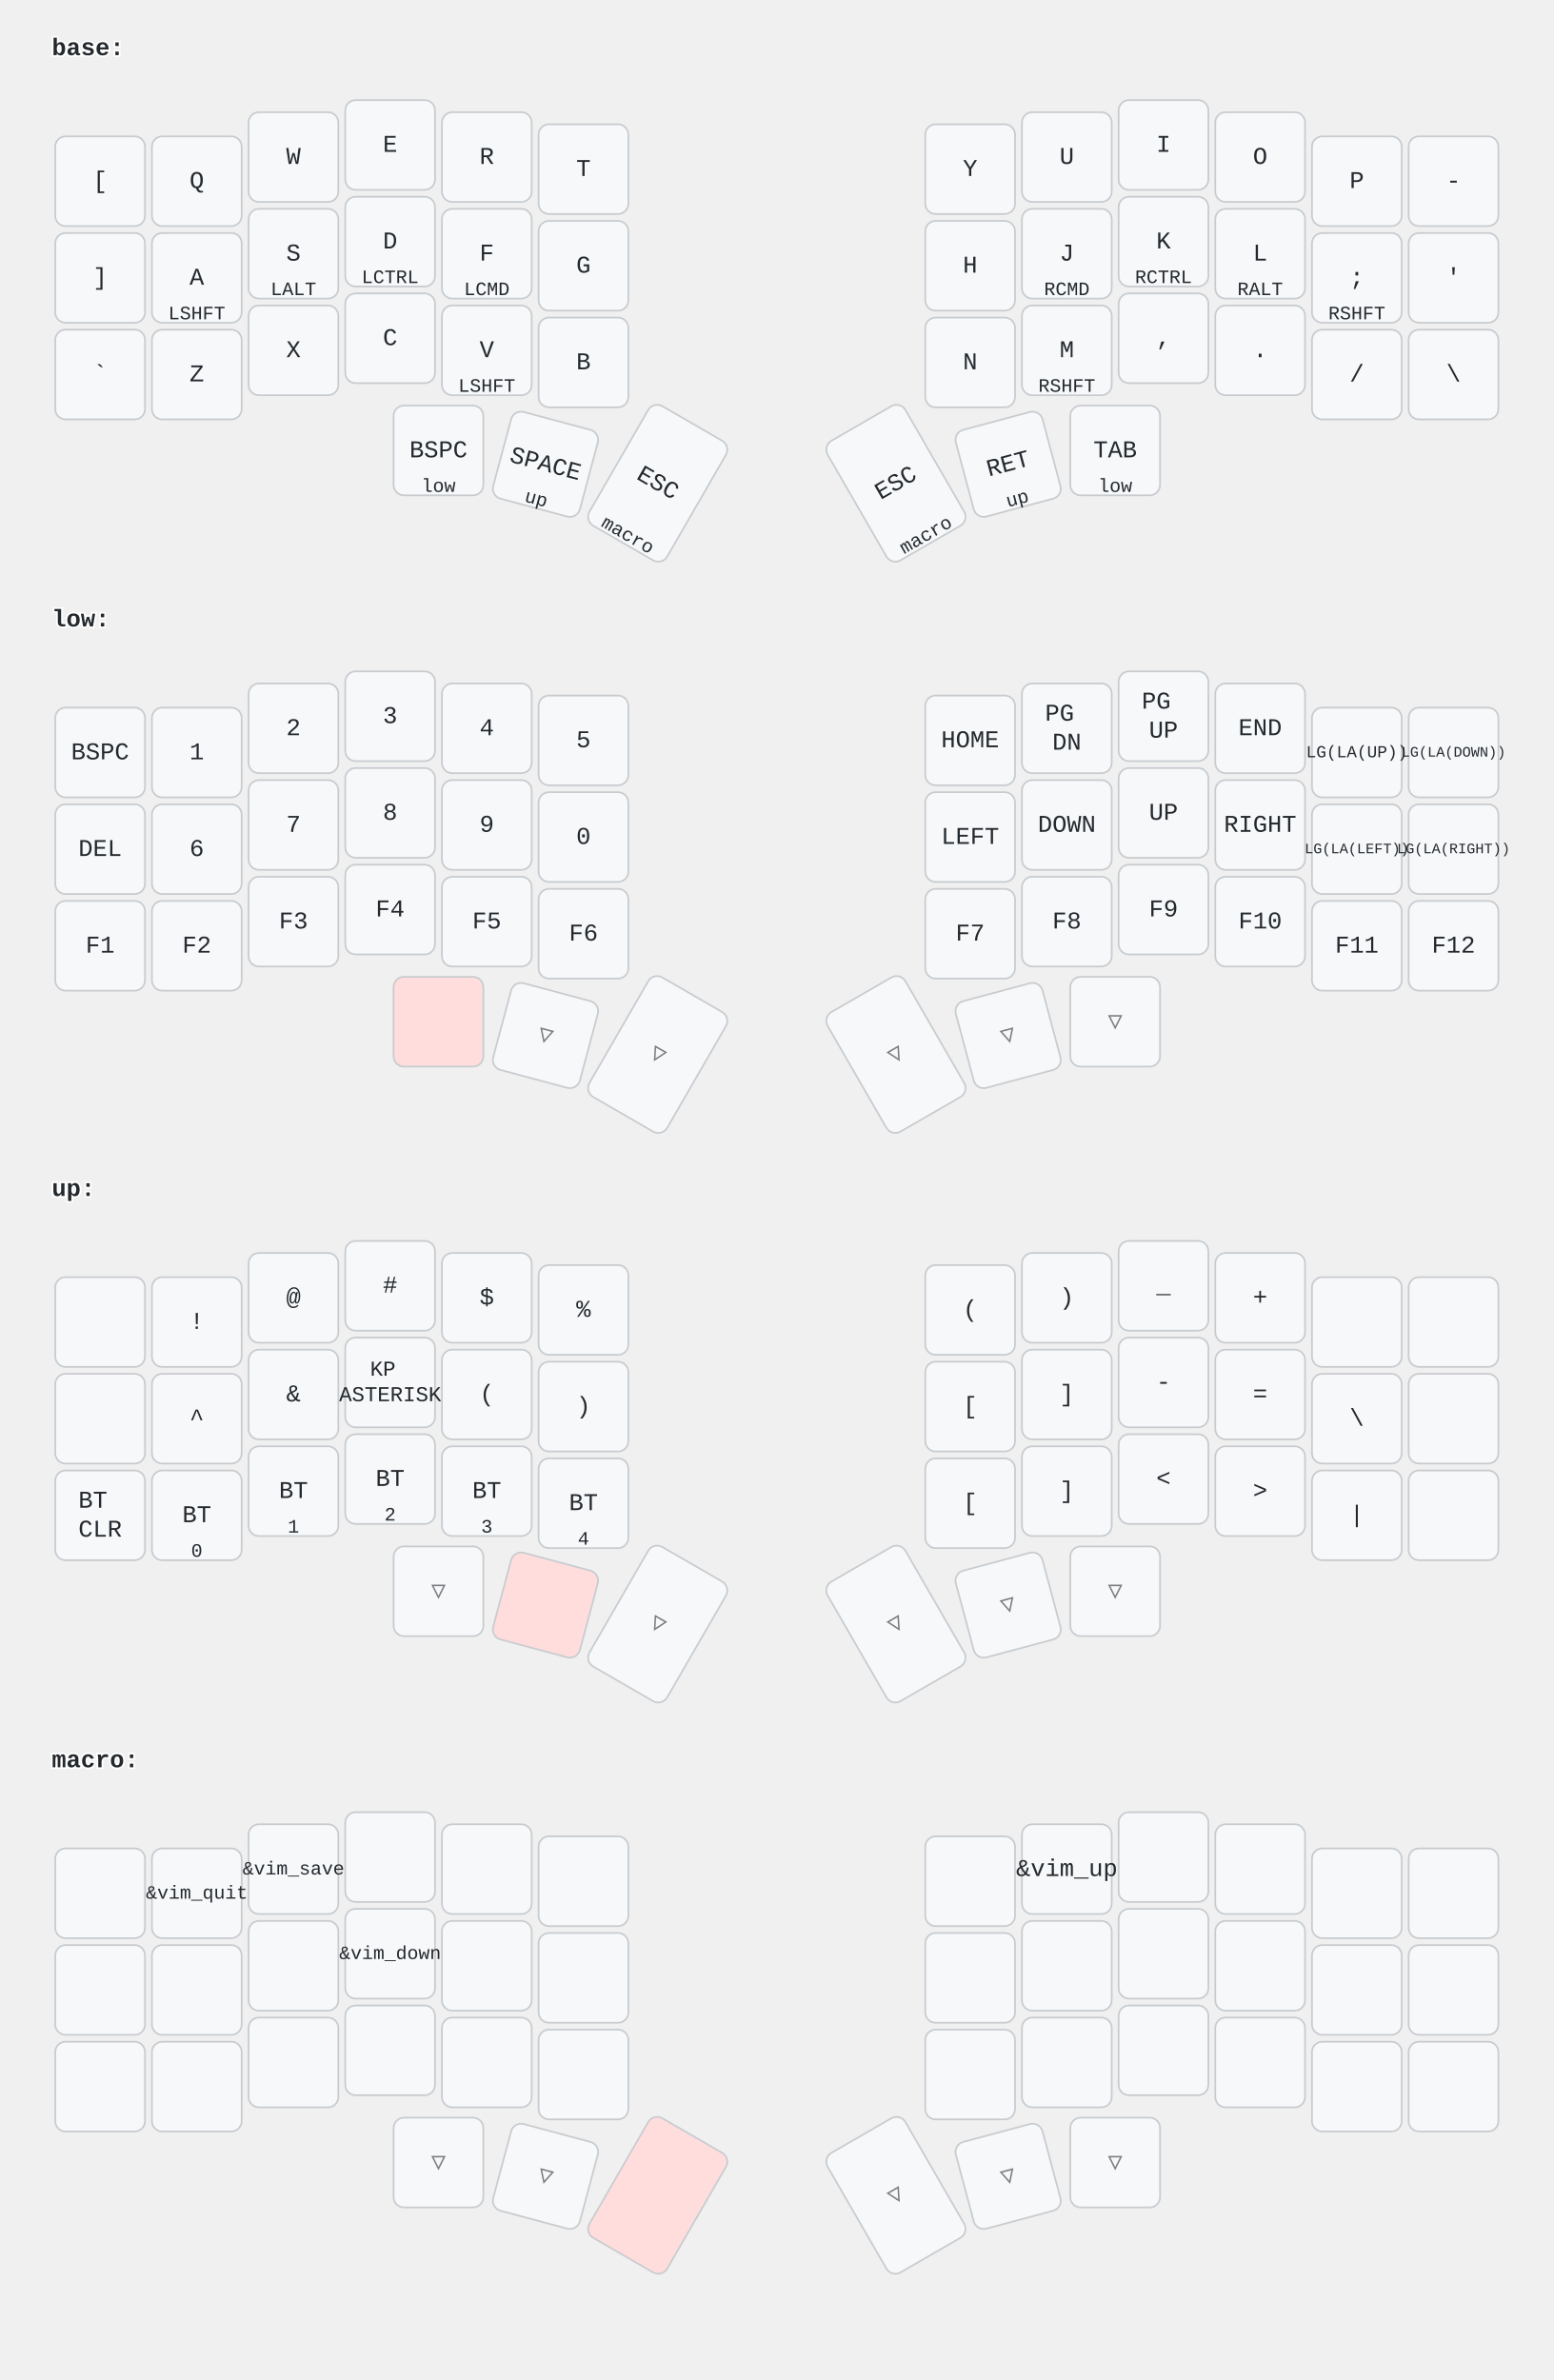
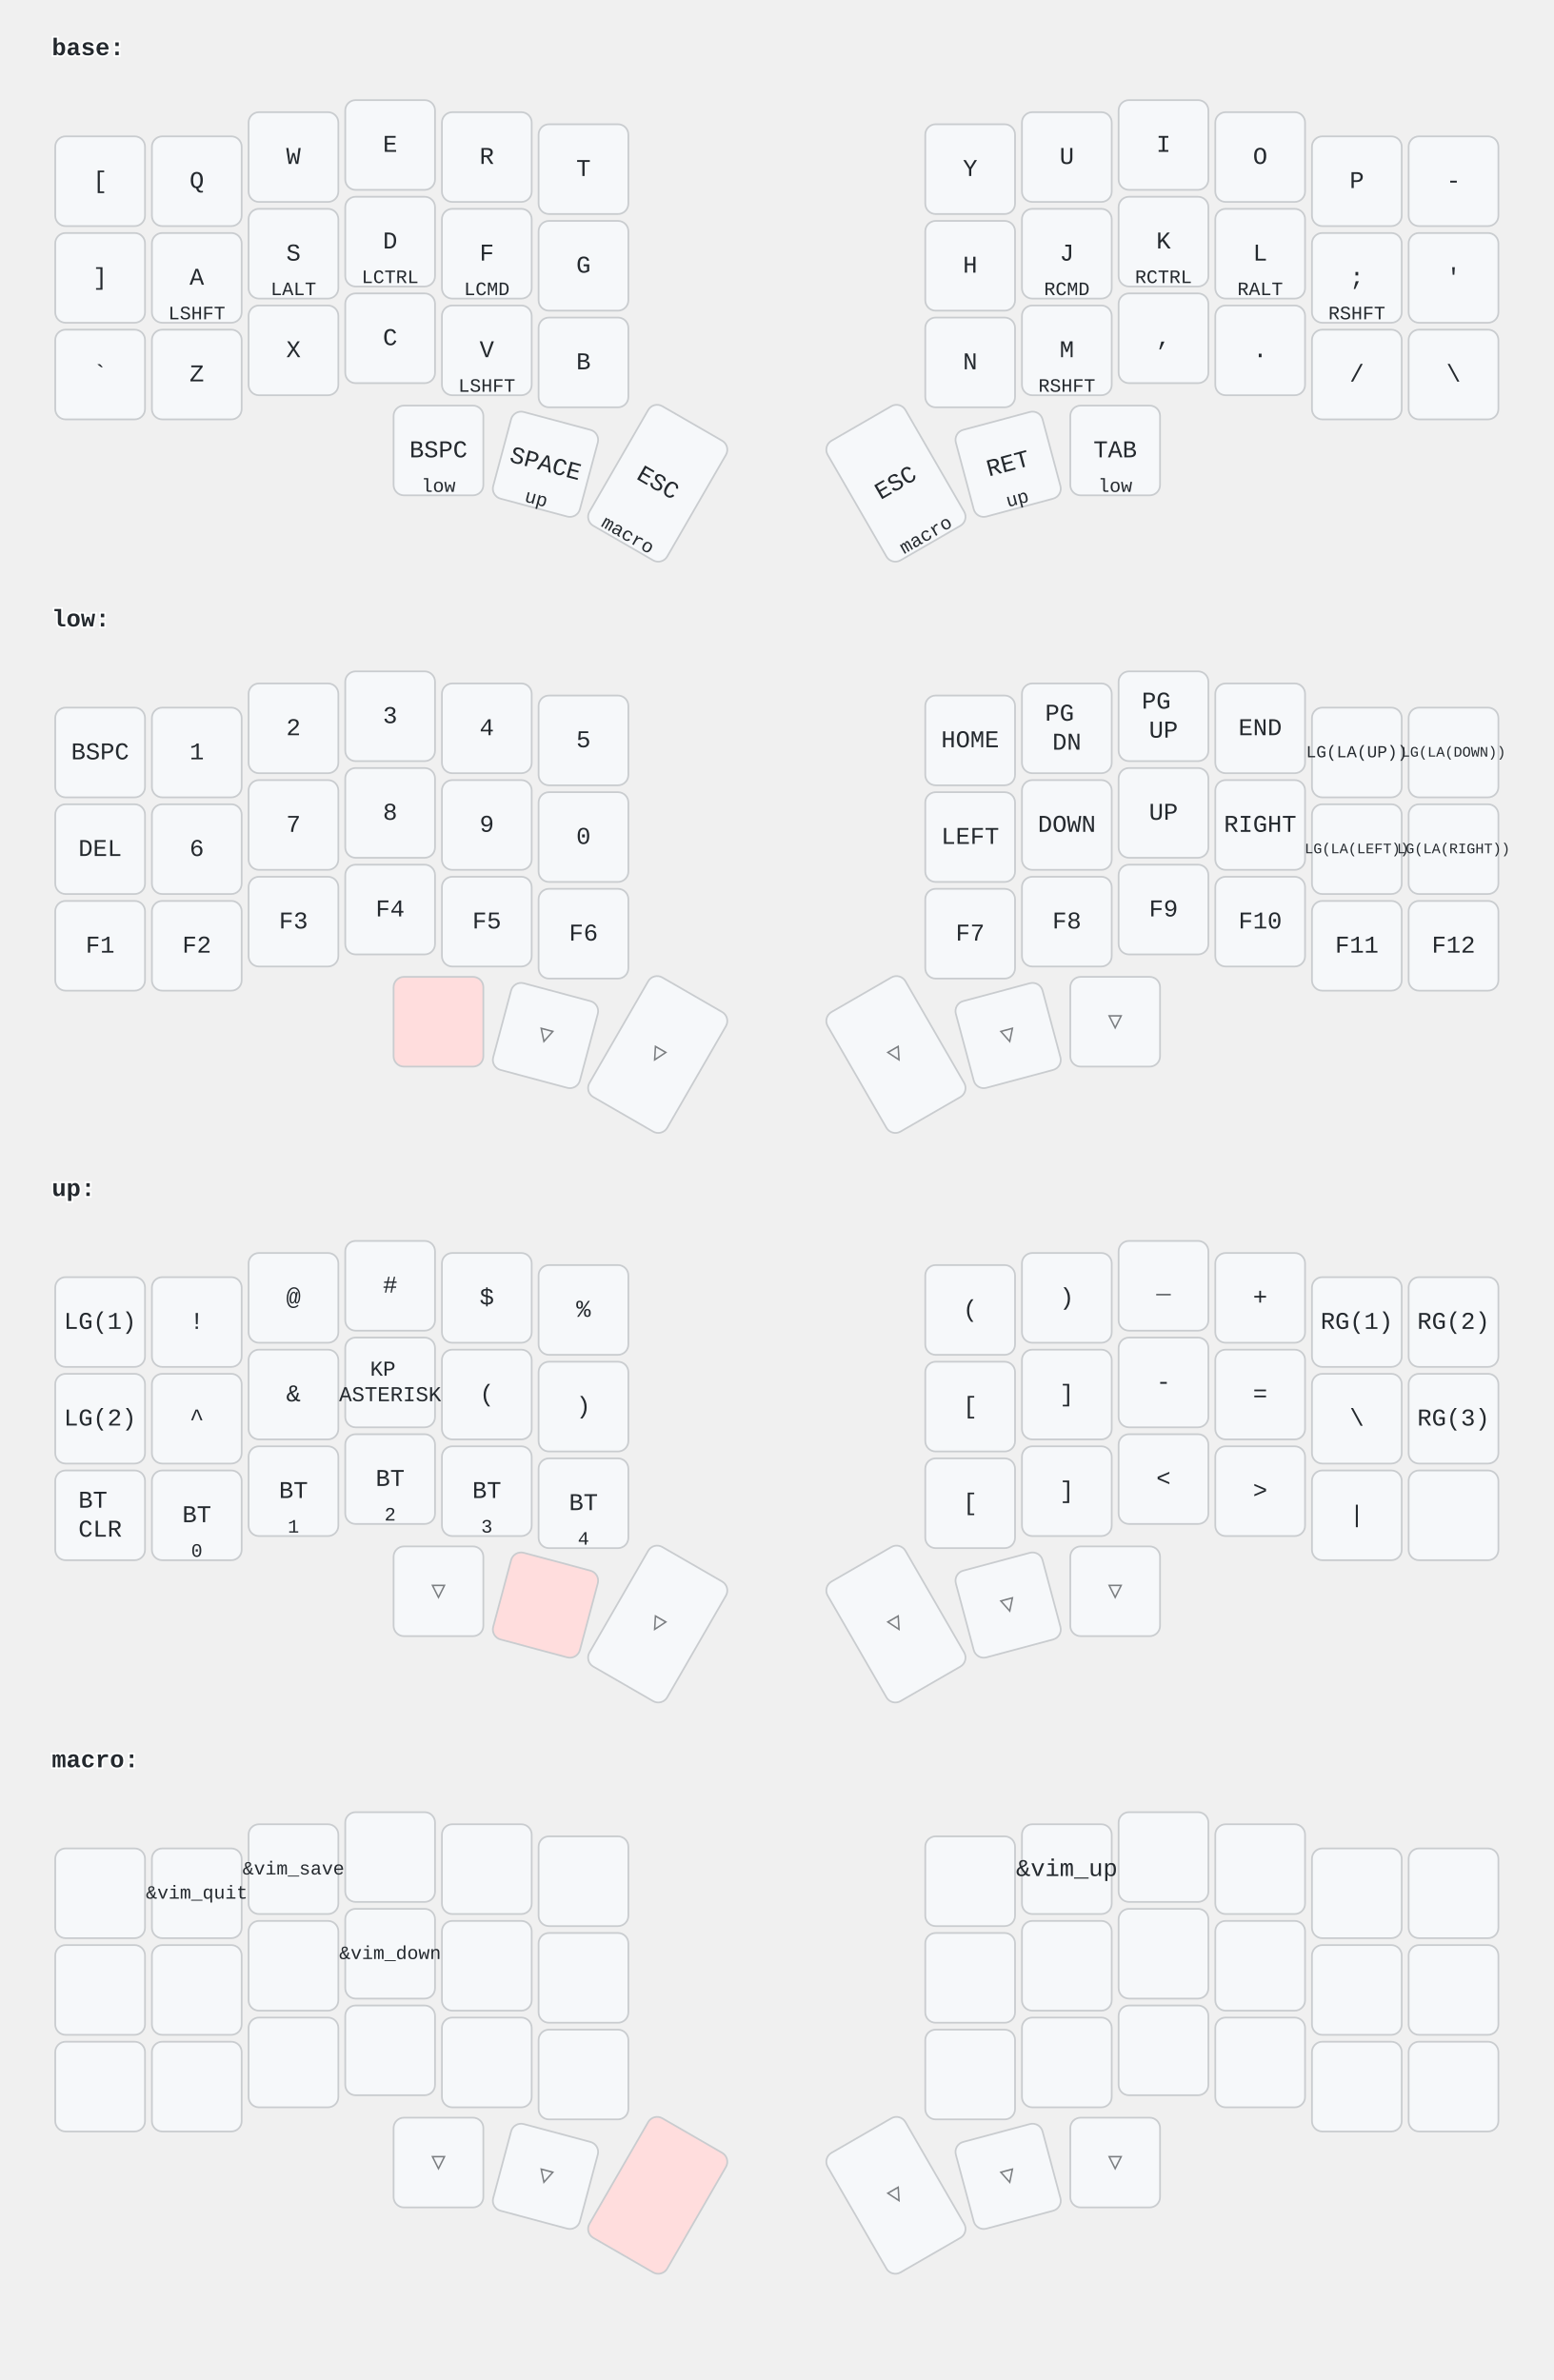
<svg xmlns="http://www.w3.org/2000/svg" width="900" height="1379" viewBox="0 0 900 1379" class="keymap">
  <style>/* inherit to force styles through use tags */
svg path {
    fill: inherit;
}

/* font and background color specifications */
svg.keymap {
    font-family: SFMono-Regular,Consolas,Liberation Mono,Menlo,monospace;
    font-size: 14px;
    font-kerning: normal;
    text-rendering: optimizeLegibility;
    fill: #24292e;
}

/* default key styling */
rect.key {
    fill: #f6f8fa;
+ }
+ 
+ rect.key, rect.combo {
    stroke: #c9cccf;
    stroke-width: 1;
}

/* default key side styling, only used is draw_key_sides is set */
rect.side {
    filter: brightness(90%);
}

/* color accent for combo boxes */
rect.combo, rect.combo-separate {
    fill: #cdf;
}

/* color accent for held keys */
rect.held, rect.combo.held {
    fill: #fdd;
}

/* color accent for ghost (optional) keys */
rect.ghost, rect.combo.ghost {
    stroke-dasharray: 4, 4;
    stroke-width: 2;
}

text {
    text-anchor: middle;
    dominant-baseline: middle;
}

/* styling for layer labels */
text.label {
    font-weight: bold;
    text-anchor: start;
    stroke: white;
    stroke-width: 2;
    paint-order: stroke;
}

/* styling for combo tap, and key hold/shifted label text */
text.combo, text.hold, text.shifted {
    font-size: 11px;
}

text.hold {
    text-anchor: middle;
    dominant-baseline: auto;
}

text.shifted {
    text-anchor: middle;
    dominant-baseline: hanging;
}

/* styling for hold/shifted label text in combo box */
text.combo.hold, text.combo.shifted {
    font-size: 8px;
}

/* lighter symbol for transparent keys */
text.trans {
    fill: #7b7e81;
}

/* styling for combo dendrons */
path.combo {
    stroke-width: 1;
    stroke: gray;
    fill: none;
}

/* Start Tabler Icons Cleanup */
/* cannot use height/width with glyphs */
.icon-tabler &gt; path {
    fill: inherit;
    stroke: inherit;
    stroke-width: 2;
}
/* hide tabler's default box */
.icon-tabler &gt; path[stroke="none"][fill="none"] {
    visibility: hidden;
}
/* End Tabler Icons Cleanup */
</style>
  <g transform="translate(30, 0)" class="layer-base">
    <text x="0" y="28" class="label">base:</text>
    <g transform="translate(0, 56)">
      <g transform="translate(28, 49)" class="key keypos-0">
        <rect rx="6" ry="6" x="-26" y="-26" width="52" height="52" class="key" />
        <text x="0" y="0" class="key tap">[</text>
      </g>
      <g transform="translate(84, 49)" class="key keypos-1">
        <rect rx="6" ry="6" x="-26" y="-26" width="52" height="52" class="key" />
        <text x="0" y="0" class="key tap">Q</text>
      </g>
      <g transform="translate(140, 35)" class="key keypos-2">
        <rect rx="6" ry="6" x="-26" y="-26" width="52" height="52" class="key" />
        <text x="0" y="0" class="key tap">W</text>
      </g>
      <g transform="translate(196, 28)" class="key keypos-3">
        <rect rx="6" ry="6" x="-26" y="-26" width="52" height="52" class="key" />
        <text x="0" y="0" class="key tap">E</text>
      </g>
      <g transform="translate(252, 35)" class="key keypos-4">
        <rect rx="6" ry="6" x="-26" y="-26" width="52" height="52" class="key" />
        <text x="0" y="0" class="key tap">R</text>
      </g>
      <g transform="translate(308, 42)" class="key keypos-5">
        <rect rx="6" ry="6" x="-26" y="-26" width="52" height="52" class="key" />
        <text x="0" y="0" class="key tap">T</text>
      </g>
      <g transform="translate(532, 42)" class="key keypos-6">
        <rect rx="6" ry="6" x="-26" y="-26" width="52" height="52" class="key" />
        <text x="0" y="0" class="key tap">Y</text>
      </g>
      <g transform="translate(588, 35)" class="key keypos-7">
        <rect rx="6" ry="6" x="-26" y="-26" width="52" height="52" class="key" />
        <text x="0" y="0" class="key tap">U</text>
      </g>
      <g transform="translate(644, 28)" class="key keypos-8">
        <rect rx="6" ry="6" x="-26" y="-26" width="52" height="52" class="key" />
        <text x="0" y="0" class="key tap">I</text>
      </g>
      <g transform="translate(700, 35)" class="key keypos-9">
        <rect rx="6" ry="6" x="-26" y="-26" width="52" height="52" class="key" />
        <text x="0" y="0" class="key tap">O</text>
      </g>
      <g transform="translate(756, 49)" class="key keypos-10">
        <rect rx="6" ry="6" x="-26" y="-26" width="52" height="52" class="key" />
        <text x="0" y="0" class="key tap">P</text>
      </g>
      <g transform="translate(812, 49)" class="key keypos-11">
        <rect rx="6" ry="6" x="-26" y="-26" width="52" height="52" class="key" />
        <text x="0" y="0" class="key tap">-</text>
      </g>
      <g transform="translate(28, 105)" class="key keypos-12">
        <rect rx="6" ry="6" x="-26" y="-26" width="52" height="52" class="key" />
        <text x="0" y="0" class="key tap">]</text>
      </g>
      <g transform="translate(84, 105)" class="key keypos-13">
        <rect rx="6" ry="6" x="-26" y="-26" width="52" height="52" class="key" />
        <text x="0" y="0" class="key tap">A</text>
        <text x="0" y="24" class="key hold">LSHFT</text>
      </g>
      <g transform="translate(140, 91)" class="key keypos-14">
        <rect rx="6" ry="6" x="-26" y="-26" width="52" height="52" class="key" />
        <text x="0" y="0" class="key tap">S</text>
        <text x="0" y="24" class="key hold">LALT</text>
      </g>
      <g transform="translate(196, 84)" class="key keypos-15">
        <rect rx="6" ry="6" x="-26" y="-26" width="52" height="52" class="key" />
        <text x="0" y="0" class="key tap">D</text>
        <text x="0" y="24" class="key hold">LCTRL</text>
      </g>
      <g transform="translate(252, 91)" class="key keypos-16">
        <rect rx="6" ry="6" x="-26" y="-26" width="52" height="52" class="key" />
        <text x="0" y="0" class="key tap">F</text>
        <text x="0" y="24" class="key hold">LCMD</text>
      </g>
      <g transform="translate(308, 98)" class="key keypos-17">
        <rect rx="6" ry="6" x="-26" y="-26" width="52" height="52" class="key" />
        <text x="0" y="0" class="key tap">G</text>
      </g>
      <g transform="translate(532, 98)" class="key keypos-18">
        <rect rx="6" ry="6" x="-26" y="-26" width="52" height="52" class="key" />
        <text x="0" y="0" class="key tap">H</text>
      </g>
      <g transform="translate(588, 91)" class="key keypos-19">
        <rect rx="6" ry="6" x="-26" y="-26" width="52" height="52" class="key" />
        <text x="0" y="0" class="key tap">J</text>
        <text x="0" y="24" class="key hold">RCMD</text>
      </g>
      <g transform="translate(644, 84)" class="key keypos-20">
        <rect rx="6" ry="6" x="-26" y="-26" width="52" height="52" class="key" />
        <text x="0" y="0" class="key tap">K</text>
        <text x="0" y="24" class="key hold">RCTRL</text>
      </g>
      <g transform="translate(700, 91)" class="key keypos-21">
        <rect rx="6" ry="6" x="-26" y="-26" width="52" height="52" class="key" />
        <text x="0" y="0" class="key tap">L</text>
        <text x="0" y="24" class="key hold">RALT</text>
      </g>
      <g transform="translate(756, 105)" class="key keypos-22">
        <rect rx="6" ry="6" x="-26" y="-26" width="52" height="52" class="key" />
        <text x="0" y="0" class="key tap">;</text>
        <text x="0" y="24" class="key hold">RSHFT</text>
      </g>
      <g transform="translate(812, 105)" class="key keypos-23">
        <rect rx="6" ry="6" x="-26" y="-26" width="52" height="52" class="key" />
        <text x="0" y="0" class="key tap">'</text>
      </g>
      <g transform="translate(28, 161)" class="key keypos-24">
        <rect rx="6" ry="6" x="-26" y="-26" width="52" height="52" class="key" />
        <text x="0" y="0" class="key tap">`</text>
      </g>
      <g transform="translate(84, 161)" class="key keypos-25">
        <rect rx="6" ry="6" x="-26" y="-26" width="52" height="52" class="key" />
        <text x="0" y="0" class="key tap">Z</text>
      </g>
      <g transform="translate(140, 147)" class="key keypos-26">
        <rect rx="6" ry="6" x="-26" y="-26" width="52" height="52" class="key" />
        <text x="0" y="0" class="key tap">X</text>
      </g>
      <g transform="translate(196, 140)" class="key keypos-27">
        <rect rx="6" ry="6" x="-26" y="-26" width="52" height="52" class="key" />
        <text x="0" y="0" class="key tap">C</text>
      </g>
      <g transform="translate(252, 147)" class="key keypos-28">
        <rect rx="6" ry="6" x="-26" y="-26" width="52" height="52" class="key" />
        <text x="0" y="0" class="key tap">V</text>
        <text x="0" y="24" class="key hold">LSHFT</text>
      </g>
      <g transform="translate(308, 154)" class="key keypos-29">
        <rect rx="6" ry="6" x="-26" y="-26" width="52" height="52" class="key" />
        <text x="0" y="0" class="key tap">B</text>
      </g>
      <g transform="translate(532, 154)" class="key keypos-30">
        <rect rx="6" ry="6" x="-26" y="-26" width="52" height="52" class="key" />
        <text x="0" y="0" class="key tap">N</text>
      </g>
      <g transform="translate(588, 147)" class="key keypos-31">
        <rect rx="6" ry="6" x="-26" y="-26" width="52" height="52" class="key" />
        <text x="0" y="0" class="key tap">M</text>
        <text x="0" y="24" class="key hold">RSHFT</text>
      </g>
      <g transform="translate(644, 140)" class="key keypos-32">
        <rect rx="6" ry="6" x="-26" y="-26" width="52" height="52" class="key" />
        <text x="0" y="0" class="key tap">,</text>
      </g>
      <g transform="translate(700, 147)" class="key keypos-33">
        <rect rx="6" ry="6" x="-26" y="-26" width="52" height="52" class="key" />
        <text x="0" y="0" class="key tap">.</text>
      </g>
      <g transform="translate(756, 161)" class="key keypos-34">
        <rect rx="6" ry="6" x="-26" y="-26" width="52" height="52" class="key" />
        <text x="0" y="0" class="key tap">/</text>
      </g>
      <g transform="translate(812, 161)" class="key keypos-35">
        <rect rx="6" ry="6" x="-26" y="-26" width="52" height="52" class="key" />
        <text x="0" y="0" class="key tap">\</text>
      </g>
      <g transform="translate(224, 205)" class="key keypos-36">
        <rect rx="6" ry="6" x="-26" y="-26" width="52" height="52" class="key" />
        <text x="0" y="0" class="key tap">BSPC</text>
        <text x="0" y="24" class="key hold">low</text>
      </g>
      <g transform="translate(286, 213) rotate(15.0)" class="key keypos-37">
        <rect rx="6" ry="6" x="-26" y="-26" width="52" height="52" class="key" />
        <text x="0" y="0" class="key tap">SPACE</text>
        <text x="0" y="24" class="key hold">up</text>
      </g>
      <g transform="translate(351, 224) rotate(30.0)" class="key keypos-38">
        <rect rx="6" ry="6" x="-26" y="-40" width="52" height="80" class="key" />
        <text x="0" y="0" class="key tap">ESC</text>
        <text x="0" y="38" class="key hold">macro</text>
      </g>
      <g transform="translate(489, 224) rotate(-30.0)" class="key keypos-39">
        <rect rx="6" ry="6" x="-26" y="-40" width="52" height="80" class="key" />
        <text x="0" y="0" class="key tap">ESC</text>
        <text x="0" y="38" class="key hold">macro</text>
      </g>
      <g transform="translate(554, 213) rotate(-15.0)" class="key keypos-40">
        <rect rx="6" ry="6" x="-26" y="-26" width="52" height="52" class="key" />
        <text x="0" y="0" class="key tap">RET</text>
        <text x="0" y="24" class="key hold">up</text>
      </g>
      <g transform="translate(616, 205)" class="key keypos-41">
        <rect rx="6" ry="6" x="-26" y="-26" width="52" height="52" class="key" />
        <text x="0" y="0" class="key tap">TAB</text>
        <text x="0" y="24" class="key hold">low</text>
      </g>
    </g>
  </g>
  <g transform="translate(30, 331)" class="layer-low">
    <text x="0" y="28" class="label">low:</text>
    <g transform="translate(0, 56)">
      <g transform="translate(28, 49)" class="key keypos-0">
        <rect rx="6" ry="6" x="-26" y="-26" width="52" height="52" class="key" />
        <text x="0" y="0" class="key tap">BSPC</text>
      </g>
      <g transform="translate(84, 49)" class="key keypos-1">
        <rect rx="6" ry="6" x="-26" y="-26" width="52" height="52" class="key" />
        <text x="0" y="0" class="key tap">1</text>
      </g>
      <g transform="translate(140, 35)" class="key keypos-2">
        <rect rx="6" ry="6" x="-26" y="-26" width="52" height="52" class="key" />
        <text x="0" y="0" class="key tap">2</text>
      </g>
      <g transform="translate(196, 28)" class="key keypos-3">
        <rect rx="6" ry="6" x="-26" y="-26" width="52" height="52" class="key" />
        <text x="0" y="0" class="key tap">3</text>
      </g>
      <g transform="translate(252, 35)" class="key keypos-4">
        <rect rx="6" ry="6" x="-26" y="-26" width="52" height="52" class="key" />
        <text x="0" y="0" class="key tap">4</text>
      </g>
      <g transform="translate(308, 42)" class="key keypos-5">
        <rect rx="6" ry="6" x="-26" y="-26" width="52" height="52" class="key" />
        <text x="0" y="0" class="key tap">5</text>
      </g>
      <g transform="translate(532, 42)" class="key keypos-6">
        <rect rx="6" ry="6" x="-26" y="-26" width="52" height="52" class="key" />
        <text x="0" y="0" class="key tap">HOME</text>
      </g>
      <g transform="translate(588, 35)" class="key keypos-7">
        <rect rx="6" ry="6" x="-26" y="-26" width="52" height="52" class="key" />
        <text x="0" y="0" class="key tap">
          <tspan x="0" dy="-0.6em">PG</tspan>
          <tspan x="0" dy="1.2em">DN</tspan>
        </text>
      </g>
      <g transform="translate(644, 28)" class="key keypos-8">
        <rect rx="6" ry="6" x="-26" y="-26" width="52" height="52" class="key" />
        <text x="0" y="0" class="key tap">
          <tspan x="0" dy="-0.6em">PG</tspan>
          <tspan x="0" dy="1.2em">UP</tspan>
        </text>
      </g>
      <g transform="translate(700, 35)" class="key keypos-9">
        <rect rx="6" ry="6" x="-26" y="-26" width="52" height="52" class="key" />
        <text x="0" y="0" class="key tap">END</text>
      </g>
      <g transform="translate(756, 49)" class="key keypos-10">
        <rect rx="6" ry="6" x="-26" y="-26" width="52" height="52" class="key" />
        <text x="0" y="0" class="key tap">
          <tspan style="font-size: 70%">LG(LA(UP))</tspan>
        </text>
      </g>
      <g transform="translate(812, 49)" class="key keypos-11">
        <rect rx="6" ry="6" x="-26" y="-26" width="52" height="52" class="key" />
        <text x="0" y="0" class="key tap">
          <tspan style="font-size: 60%">LG(LA(DOWN))</tspan>
        </text>
      </g>
      <g transform="translate(28, 105)" class="key keypos-12">
        <rect rx="6" ry="6" x="-26" y="-26" width="52" height="52" class="key" />
        <text x="0" y="0" class="key tap">DEL</text>
      </g>
      <g transform="translate(84, 105)" class="key keypos-13">
        <rect rx="6" ry="6" x="-26" y="-26" width="52" height="52" class="key" />
        <text x="0" y="0" class="key tap">6</text>
      </g>
      <g transform="translate(140, 91)" class="key keypos-14">
        <rect rx="6" ry="6" x="-26" y="-26" width="52" height="52" class="key" />
        <text x="0" y="0" class="key tap">7</text>
      </g>
      <g transform="translate(196, 84)" class="key keypos-15">
        <rect rx="6" ry="6" x="-26" y="-26" width="52" height="52" class="key" />
        <text x="0" y="0" class="key tap">8</text>
      </g>
      <g transform="translate(252, 91)" class="key keypos-16">
        <rect rx="6" ry="6" x="-26" y="-26" width="52" height="52" class="key" />
        <text x="0" y="0" class="key tap">9</text>
      </g>
      <g transform="translate(308, 98)" class="key keypos-17">
        <rect rx="6" ry="6" x="-26" y="-26" width="52" height="52" class="key" />
        <text x="0" y="0" class="key tap">0</text>
      </g>
      <g transform="translate(532, 98)" class="key keypos-18">
        <rect rx="6" ry="6" x="-26" y="-26" width="52" height="52" class="key" />
        <text x="0" y="0" class="key tap">LEFT</text>
      </g>
      <g transform="translate(588, 91)" class="key keypos-19">
        <rect rx="6" ry="6" x="-26" y="-26" width="52" height="52" class="key" />
        <text x="0" y="0" class="key tap">DOWN</text>
      </g>
      <g transform="translate(644, 84)" class="key keypos-20">
        <rect rx="6" ry="6" x="-26" y="-26" width="52" height="52" class="key" />
        <text x="0" y="0" class="key tap">UP</text>
      </g>
      <g transform="translate(700, 91)" class="key keypos-21">
        <rect rx="6" ry="6" x="-26" y="-26" width="52" height="52" class="key" />
        <text x="0" y="0" class="key tap">RIGHT</text>
      </g>
      <g transform="translate(756, 105)" class="key keypos-22">
        <rect rx="6" ry="6" x="-26" y="-26" width="52" height="52" class="key" />
        <text x="0" y="0" class="key tap">
          <tspan style="font-size: 60%">LG(LA(LEFT))</tspan>
        </text>
      </g>
      <g transform="translate(812, 105)" class="key keypos-23">
        <rect rx="6" ry="6" x="-26" y="-26" width="52" height="52" class="key" />
        <text x="0" y="0" class="key tap">
          <tspan style="font-size: 60%">LG(LA(RIGHT))</tspan>
        </text>
      </g>
      <g transform="translate(28, 161)" class="key keypos-24">
        <rect rx="6" ry="6" x="-26" y="-26" width="52" height="52" class="key" />
        <text x="0" y="0" class="key tap">F1</text>
      </g>
      <g transform="translate(84, 161)" class="key keypos-25">
        <rect rx="6" ry="6" x="-26" y="-26" width="52" height="52" class="key" />
        <text x="0" y="0" class="key tap">F2</text>
      </g>
      <g transform="translate(140, 147)" class="key keypos-26">
        <rect rx="6" ry="6" x="-26" y="-26" width="52" height="52" class="key" />
        <text x="0" y="0" class="key tap">F3</text>
      </g>
      <g transform="translate(196, 140)" class="key keypos-27">
        <rect rx="6" ry="6" x="-26" y="-26" width="52" height="52" class="key" />
        <text x="0" y="0" class="key tap">F4</text>
      </g>
      <g transform="translate(252, 147)" class="key keypos-28">
        <rect rx="6" ry="6" x="-26" y="-26" width="52" height="52" class="key" />
        <text x="0" y="0" class="key tap">F5</text>
      </g>
      <g transform="translate(308, 154)" class="key keypos-29">
        <rect rx="6" ry="6" x="-26" y="-26" width="52" height="52" class="key" />
        <text x="0" y="0" class="key tap">F6</text>
      </g>
      <g transform="translate(532, 154)" class="key keypos-30">
        <rect rx="6" ry="6" x="-26" y="-26" width="52" height="52" class="key" />
        <text x="0" y="0" class="key tap">F7</text>
      </g>
      <g transform="translate(588, 147)" class="key keypos-31">
        <rect rx="6" ry="6" x="-26" y="-26" width="52" height="52" class="key" />
        <text x="0" y="0" class="key tap">F8</text>
      </g>
      <g transform="translate(644, 140)" class="key keypos-32">
        <rect rx="6" ry="6" x="-26" y="-26" width="52" height="52" class="key" />
        <text x="0" y="0" class="key tap">F9</text>
      </g>
      <g transform="translate(700, 147)" class="key keypos-33">
        <rect rx="6" ry="6" x="-26" y="-26" width="52" height="52" class="key" />
        <text x="0" y="0" class="key tap">F10</text>
      </g>
      <g transform="translate(756, 161)" class="key keypos-34">
        <rect rx="6" ry="6" x="-26" y="-26" width="52" height="52" class="key" />
        <text x="0" y="0" class="key tap">F11</text>
      </g>
      <g transform="translate(812, 161)" class="key keypos-35">
        <rect rx="6" ry="6" x="-26" y="-26" width="52" height="52" class="key" />
        <text x="0" y="0" class="key tap">F12</text>
      </g>
      <g transform="translate(224, 205)" class="key held keypos-36">
        <rect rx="6" ry="6" x="-26" y="-26" width="52" height="52" class="key held" />
      </g>
      <g transform="translate(286, 213) rotate(15.0)" class="key trans keypos-37">
        <rect rx="6" ry="6" x="-26" y="-26" width="52" height="52" class="key trans" />
        <text x="0" y="0" class="key trans tap">▽</text>
      </g>
      <g transform="translate(351, 224) rotate(30.0)" class="key trans keypos-38">
        <rect rx="6" ry="6" x="-26" y="-40" width="52" height="80" class="key trans" />
        <text x="0" y="0" class="key trans tap">▽</text>
      </g>
      <g transform="translate(489, 224) rotate(-30.0)" class="key trans keypos-39">
        <rect rx="6" ry="6" x="-26" y="-40" width="52" height="80" class="key trans" />
        <text x="0" y="0" class="key trans tap">▽</text>
      </g>
      <g transform="translate(554, 213) rotate(-15.0)" class="key trans keypos-40">
        <rect rx="6" ry="6" x="-26" y="-26" width="52" height="52" class="key trans" />
        <text x="0" y="0" class="key trans tap">▽</text>
      </g>
      <g transform="translate(616, 205)" class="key trans keypos-41">
        <rect rx="6" ry="6" x="-26" y="-26" width="52" height="52" class="key trans" />
        <text x="0" y="0" class="key trans tap">▽</text>
      </g>
    </g>
  </g>
  <g transform="translate(30, 661)" class="layer-up">
    <text x="0" y="28" class="label">up:</text>
    <g transform="translate(0, 56)">
      <g transform="translate(28, 49)" class="key keypos-0">
        <rect rx="6" ry="6" x="-26" y="-26" width="52" height="52" class="key" />
+         <text x="0" y="0" class="key tap">LG(1)</text>
      </g>
      <g transform="translate(84, 49)" class="key keypos-1">
        <rect rx="6" ry="6" x="-26" y="-26" width="52" height="52" class="key" />
        <text x="0" y="0" class="key tap">!</text>
      </g>
      <g transform="translate(140, 35)" class="key keypos-2">
        <rect rx="6" ry="6" x="-26" y="-26" width="52" height="52" class="key" />
        <text x="0" y="0" class="key tap">@</text>
      </g>
      <g transform="translate(196, 28)" class="key keypos-3">
        <rect rx="6" ry="6" x="-26" y="-26" width="52" height="52" class="key" />
        <text x="0" y="0" class="key tap">#</text>
      </g>
      <g transform="translate(252, 35)" class="key keypos-4">
        <rect rx="6" ry="6" x="-26" y="-26" width="52" height="52" class="key" />
        <text x="0" y="0" class="key tap">$</text>
      </g>
      <g transform="translate(308, 42)" class="key keypos-5">
        <rect rx="6" ry="6" x="-26" y="-26" width="52" height="52" class="key" />
        <text x="0" y="0" class="key tap">%</text>
      </g>
      <g transform="translate(532, 42)" class="key keypos-6">
        <rect rx="6" ry="6" x="-26" y="-26" width="52" height="52" class="key" />
        <text x="0" y="0" class="key tap">(</text>
      </g>
      <g transform="translate(588, 35)" class="key keypos-7">
        <rect rx="6" ry="6" x="-26" y="-26" width="52" height="52" class="key" />
        <text x="0" y="0" class="key tap">)</text>
      </g>
      <g transform="translate(644, 28)" class="key keypos-8">
        <rect rx="6" ry="6" x="-26" y="-26" width="52" height="52" class="key" />
        <text x="0" y="0" class="key tap">_</text>
      </g>
      <g transform="translate(700, 35)" class="key keypos-9">
        <rect rx="6" ry="6" x="-26" y="-26" width="52" height="52" class="key" />
        <text x="0" y="0" class="key tap">+</text>
      </g>
      <g transform="translate(756, 49)" class="key keypos-10">
        <rect rx="6" ry="6" x="-26" y="-26" width="52" height="52" class="key" />
+         <text x="0" y="0" class="key tap">RG(1)</text>
      </g>
      <g transform="translate(812, 49)" class="key keypos-11">
        <rect rx="6" ry="6" x="-26" y="-26" width="52" height="52" class="key" />
+         <text x="0" y="0" class="key tap">RG(2)</text>
      </g>
      <g transform="translate(28, 105)" class="key keypos-12">
        <rect rx="6" ry="6" x="-26" y="-26" width="52" height="52" class="key" />
+         <text x="0" y="0" class="key tap">LG(2)</text>
      </g>
      <g transform="translate(84, 105)" class="key keypos-13">
        <rect rx="6" ry="6" x="-26" y="-26" width="52" height="52" class="key" />
        <text x="0" y="0" class="key tap">^</text>
      </g>
      <g transform="translate(140, 91)" class="key keypos-14">
        <rect rx="6" ry="6" x="-26" y="-26" width="52" height="52" class="key" />
        <text x="0" y="0" class="key tap">&amp;</text>
      </g>
      <g transform="translate(196, 84)" class="key keypos-15">
        <rect rx="6" ry="6" x="-26" y="-26" width="52" height="52" class="key" />
        <text x="0" y="0" class="key tap">
          <tspan x="0" dy="-0.6em" style="font-size: 88%">KP</tspan>
          <tspan x="0" dy="1.2em" style="font-size: 88%">ASTERISK</tspan>
        </text>
      </g>
      <g transform="translate(252, 91)" class="key keypos-16">
        <rect rx="6" ry="6" x="-26" y="-26" width="52" height="52" class="key" />
        <text x="0" y="0" class="key tap">(</text>
      </g>
      <g transform="translate(308, 98)" class="key keypos-17">
        <rect rx="6" ry="6" x="-26" y="-26" width="52" height="52" class="key" />
        <text x="0" y="0" class="key tap">)</text>
      </g>
      <g transform="translate(532, 98)" class="key keypos-18">
        <rect rx="6" ry="6" x="-26" y="-26" width="52" height="52" class="key" />
        <text x="0" y="0" class="key tap">[</text>
      </g>
      <g transform="translate(588, 91)" class="key keypos-19">
        <rect rx="6" ry="6" x="-26" y="-26" width="52" height="52" class="key" />
        <text x="0" y="0" class="key tap">]</text>
      </g>
      <g transform="translate(644, 84)" class="key keypos-20">
        <rect rx="6" ry="6" x="-26" y="-26" width="52" height="52" class="key" />
        <text x="0" y="0" class="key tap">-</text>
      </g>
      <g transform="translate(700, 91)" class="key keypos-21">
        <rect rx="6" ry="6" x="-26" y="-26" width="52" height="52" class="key" />
        <text x="0" y="0" class="key tap">=</text>
      </g>
      <g transform="translate(756, 105)" class="key keypos-22">
        <rect rx="6" ry="6" x="-26" y="-26" width="52" height="52" class="key" />
        <text x="0" y="0" class="key tap">\</text>
      </g>
      <g transform="translate(812, 105)" class="key keypos-23">
        <rect rx="6" ry="6" x="-26" y="-26" width="52" height="52" class="key" />
+         <text x="0" y="0" class="key tap">RG(3)</text>
      </g>
      <g transform="translate(28, 161)" class="key keypos-24">
        <rect rx="6" ry="6" x="-26" y="-26" width="52" height="52" class="key" />
        <text x="0" y="0" class="key tap">
          <tspan x="0" dy="-0.6em">BT</tspan>
          <tspan x="0" dy="1.2em">CLR</tspan>
        </text>
      </g>
      <g transform="translate(84, 161)" class="key keypos-25">
        <rect rx="6" ry="6" x="-26" y="-26" width="52" height="52" class="key" />
        <text x="0" y="0" class="key tap">BT</text>
        <text x="0" y="24" class="key hold">0</text>
      </g>
      <g transform="translate(140, 147)" class="key keypos-26">
        <rect rx="6" ry="6" x="-26" y="-26" width="52" height="52" class="key" />
        <text x="0" y="0" class="key tap">BT</text>
        <text x="0" y="24" class="key hold">1</text>
      </g>
      <g transform="translate(196, 140)" class="key keypos-27">
        <rect rx="6" ry="6" x="-26" y="-26" width="52" height="52" class="key" />
        <text x="0" y="0" class="key tap">BT</text>
        <text x="0" y="24" class="key hold">2</text>
      </g>
      <g transform="translate(252, 147)" class="key keypos-28">
        <rect rx="6" ry="6" x="-26" y="-26" width="52" height="52" class="key" />
        <text x="0" y="0" class="key tap">BT</text>
        <text x="0" y="24" class="key hold">3</text>
      </g>
      <g transform="translate(308, 154)" class="key keypos-29">
        <rect rx="6" ry="6" x="-26" y="-26" width="52" height="52" class="key" />
        <text x="0" y="0" class="key tap">BT</text>
        <text x="0" y="24" class="key hold">4</text>
      </g>
      <g transform="translate(532, 154)" class="key keypos-30">
        <rect rx="6" ry="6" x="-26" y="-26" width="52" height="52" class="key" />
        <text x="0" y="0" class="key tap">[</text>
      </g>
      <g transform="translate(588, 147)" class="key keypos-31">
        <rect rx="6" ry="6" x="-26" y="-26" width="52" height="52" class="key" />
        <text x="0" y="0" class="key tap">]</text>
      </g>
      <g transform="translate(644, 140)" class="key keypos-32">
        <rect rx="6" ry="6" x="-26" y="-26" width="52" height="52" class="key" />
        <text x="0" y="0" class="key tap">&lt;</text>
      </g>
      <g transform="translate(700, 147)" class="key keypos-33">
        <rect rx="6" ry="6" x="-26" y="-26" width="52" height="52" class="key" />
        <text x="0" y="0" class="key tap">&gt;</text>
      </g>
      <g transform="translate(756, 161)" class="key keypos-34">
        <rect rx="6" ry="6" x="-26" y="-26" width="52" height="52" class="key" />
        <text x="0" y="0" class="key tap">|</text>
      </g>
      <g transform="translate(812, 161)" class="key keypos-35">
        <rect rx="6" ry="6" x="-26" y="-26" width="52" height="52" class="key" />
      </g>
      <g transform="translate(224, 205)" class="key trans keypos-36">
        <rect rx="6" ry="6" x="-26" y="-26" width="52" height="52" class="key trans" />
        <text x="0" y="0" class="key trans tap">▽</text>
      </g>
      <g transform="translate(286, 213) rotate(15.0)" class="key held keypos-37">
        <rect rx="6" ry="6" x="-26" y="-26" width="52" height="52" class="key held" />
      </g>
      <g transform="translate(351, 224) rotate(30.0)" class="key trans keypos-38">
        <rect rx="6" ry="6" x="-26" y="-40" width="52" height="80" class="key trans" />
        <text x="0" y="0" class="key trans tap">▽</text>
      </g>
      <g transform="translate(489, 224) rotate(-30.0)" class="key trans keypos-39">
        <rect rx="6" ry="6" x="-26" y="-40" width="52" height="80" class="key trans" />
        <text x="0" y="0" class="key trans tap">▽</text>
      </g>
      <g transform="translate(554, 213) rotate(-15.0)" class="key trans keypos-40">
        <rect rx="6" ry="6" x="-26" y="-26" width="52" height="52" class="key trans" />
        <text x="0" y="0" class="key trans tap">▽</text>
      </g>
      <g transform="translate(616, 205)" class="key trans keypos-41">
        <rect rx="6" ry="6" x="-26" y="-26" width="52" height="52" class="key trans" />
        <text x="0" y="0" class="key trans tap">▽</text>
      </g>
    </g>
  </g>
  <g transform="translate(30, 992)" class="layer-macro">
    <text x="0" y="28" class="label">macro:</text>
    <g transform="translate(0, 56)">
      <g transform="translate(28, 49)" class="key keypos-0">
        <rect rx="6" ry="6" x="-26" y="-26" width="52" height="52" class="key" />
      </g>
      <g transform="translate(84, 49)" class="key keypos-1">
        <rect rx="6" ry="6" x="-26" y="-26" width="52" height="52" class="key" />
        <text x="0" y="0" class="key tap">
          <tspan style="font-size: 78%">&amp;vim_quit</tspan>
        </text>
      </g>
      <g transform="translate(140, 35)" class="key keypos-2">
        <rect rx="6" ry="6" x="-26" y="-26" width="52" height="52" class="key" />
        <text x="0" y="0" class="key tap">
          <tspan style="font-size: 78%">&amp;vim_save</tspan>
        </text>
      </g>
      <g transform="translate(196, 28)" class="key keypos-3">
        <rect rx="6" ry="6" x="-26" y="-26" width="52" height="52" class="key" />
      </g>
      <g transform="translate(252, 35)" class="key keypos-4">
        <rect rx="6" ry="6" x="-26" y="-26" width="52" height="52" class="key" />
      </g>
      <g transform="translate(308, 42)" class="key keypos-5">
        <rect rx="6" ry="6" x="-26" y="-26" width="52" height="52" class="key" />
      </g>
      <g transform="translate(532, 42)" class="key keypos-6">
        <rect rx="6" ry="6" x="-26" y="-26" width="52" height="52" class="key" />
      </g>
      <g transform="translate(588, 35)" class="key keypos-7">
        <rect rx="6" ry="6" x="-26" y="-26" width="52" height="52" class="key" />
        <text x="0" y="0" class="key tap">&amp;vim_up</text>
      </g>
      <g transform="translate(644, 28)" class="key keypos-8">
        <rect rx="6" ry="6" x="-26" y="-26" width="52" height="52" class="key" />
      </g>
      <g transform="translate(700, 35)" class="key keypos-9">
        <rect rx="6" ry="6" x="-26" y="-26" width="52" height="52" class="key" />
      </g>
      <g transform="translate(756, 49)" class="key keypos-10">
        <rect rx="6" ry="6" x="-26" y="-26" width="52" height="52" class="key" />
      </g>
      <g transform="translate(812, 49)" class="key keypos-11">
        <rect rx="6" ry="6" x="-26" y="-26" width="52" height="52" class="key" />
      </g>
      <g transform="translate(28, 105)" class="key keypos-12">
        <rect rx="6" ry="6" x="-26" y="-26" width="52" height="52" class="key" />
      </g>
      <g transform="translate(84, 105)" class="key keypos-13">
        <rect rx="6" ry="6" x="-26" y="-26" width="52" height="52" class="key" />
      </g>
      <g transform="translate(140, 91)" class="key keypos-14">
        <rect rx="6" ry="6" x="-26" y="-26" width="52" height="52" class="key" />
      </g>
      <g transform="translate(196, 84)" class="key keypos-15">
        <rect rx="6" ry="6" x="-26" y="-26" width="52" height="52" class="key" />
        <text x="0" y="0" class="key tap">
          <tspan style="font-size: 78%">&amp;vim_down</tspan>
        </text>
      </g>
      <g transform="translate(252, 91)" class="key keypos-16">
        <rect rx="6" ry="6" x="-26" y="-26" width="52" height="52" class="key" />
      </g>
      <g transform="translate(308, 98)" class="key keypos-17">
        <rect rx="6" ry="6" x="-26" y="-26" width="52" height="52" class="key" />
      </g>
      <g transform="translate(532, 98)" class="key keypos-18">
        <rect rx="6" ry="6" x="-26" y="-26" width="52" height="52" class="key" />
      </g>
      <g transform="translate(588, 91)" class="key keypos-19">
        <rect rx="6" ry="6" x="-26" y="-26" width="52" height="52" class="key" />
      </g>
      <g transform="translate(644, 84)" class="key keypos-20">
        <rect rx="6" ry="6" x="-26" y="-26" width="52" height="52" class="key" />
      </g>
      <g transform="translate(700, 91)" class="key keypos-21">
        <rect rx="6" ry="6" x="-26" y="-26" width="52" height="52" class="key" />
      </g>
      <g transform="translate(756, 105)" class="key keypos-22">
        <rect rx="6" ry="6" x="-26" y="-26" width="52" height="52" class="key" />
      </g>
      <g transform="translate(812, 105)" class="key keypos-23">
        <rect rx="6" ry="6" x="-26" y="-26" width="52" height="52" class="key" />
      </g>
      <g transform="translate(28, 161)" class="key keypos-24">
        <rect rx="6" ry="6" x="-26" y="-26" width="52" height="52" class="key" />
      </g>
      <g transform="translate(84, 161)" class="key keypos-25">
        <rect rx="6" ry="6" x="-26" y="-26" width="52" height="52" class="key" />
      </g>
      <g transform="translate(140, 147)" class="key keypos-26">
        <rect rx="6" ry="6" x="-26" y="-26" width="52" height="52" class="key" />
      </g>
      <g transform="translate(196, 140)" class="key keypos-27">
        <rect rx="6" ry="6" x="-26" y="-26" width="52" height="52" class="key" />
      </g>
      <g transform="translate(252, 147)" class="key keypos-28">
        <rect rx="6" ry="6" x="-26" y="-26" width="52" height="52" class="key" />
      </g>
      <g transform="translate(308, 154)" class="key keypos-29">
        <rect rx="6" ry="6" x="-26" y="-26" width="52" height="52" class="key" />
      </g>
      <g transform="translate(532, 154)" class="key keypos-30">
        <rect rx="6" ry="6" x="-26" y="-26" width="52" height="52" class="key" />
      </g>
      <g transform="translate(588, 147)" class="key keypos-31">
        <rect rx="6" ry="6" x="-26" y="-26" width="52" height="52" class="key" />
      </g>
      <g transform="translate(644, 140)" class="key keypos-32">
        <rect rx="6" ry="6" x="-26" y="-26" width="52" height="52" class="key" />
      </g>
      <g transform="translate(700, 147)" class="key keypos-33">
        <rect rx="6" ry="6" x="-26" y="-26" width="52" height="52" class="key" />
      </g>
      <g transform="translate(756, 161)" class="key keypos-34">
        <rect rx="6" ry="6" x="-26" y="-26" width="52" height="52" class="key" />
      </g>
      <g transform="translate(812, 161)" class="key keypos-35">
        <rect rx="6" ry="6" x="-26" y="-26" width="52" height="52" class="key" />
      </g>
      <g transform="translate(224, 205)" class="key trans keypos-36">
        <rect rx="6" ry="6" x="-26" y="-26" width="52" height="52" class="key trans" />
        <text x="0" y="0" class="key trans tap">▽</text>
      </g>
      <g transform="translate(286, 213) rotate(15.0)" class="key trans keypos-37">
        <rect rx="6" ry="6" x="-26" y="-26" width="52" height="52" class="key trans" />
        <text x="0" y="0" class="key trans tap">▽</text>
      </g>
      <g transform="translate(351, 224) rotate(30.0)" class="key held keypos-38">
        <rect rx="6" ry="6" x="-26" y="-40" width="52" height="80" class="key held" />
      </g>
      <g transform="translate(489, 224) rotate(-30.0)" class="key trans keypos-39">
        <rect rx="6" ry="6" x="-26" y="-40" width="52" height="80" class="key trans" />
        <text x="0" y="0" class="key trans tap">▽</text>
      </g>
      <g transform="translate(554, 213) rotate(-15.0)" class="key trans keypos-40">
        <rect rx="6" ry="6" x="-26" y="-26" width="52" height="52" class="key trans" />
        <text x="0" y="0" class="key trans tap">▽</text>
      </g>
      <g transform="translate(616, 205)" class="key trans keypos-41">
        <rect rx="6" ry="6" x="-26" y="-26" width="52" height="52" class="key trans" />
        <text x="0" y="0" class="key trans tap">▽</text>
      </g>
    </g>
  </g>
</svg>
